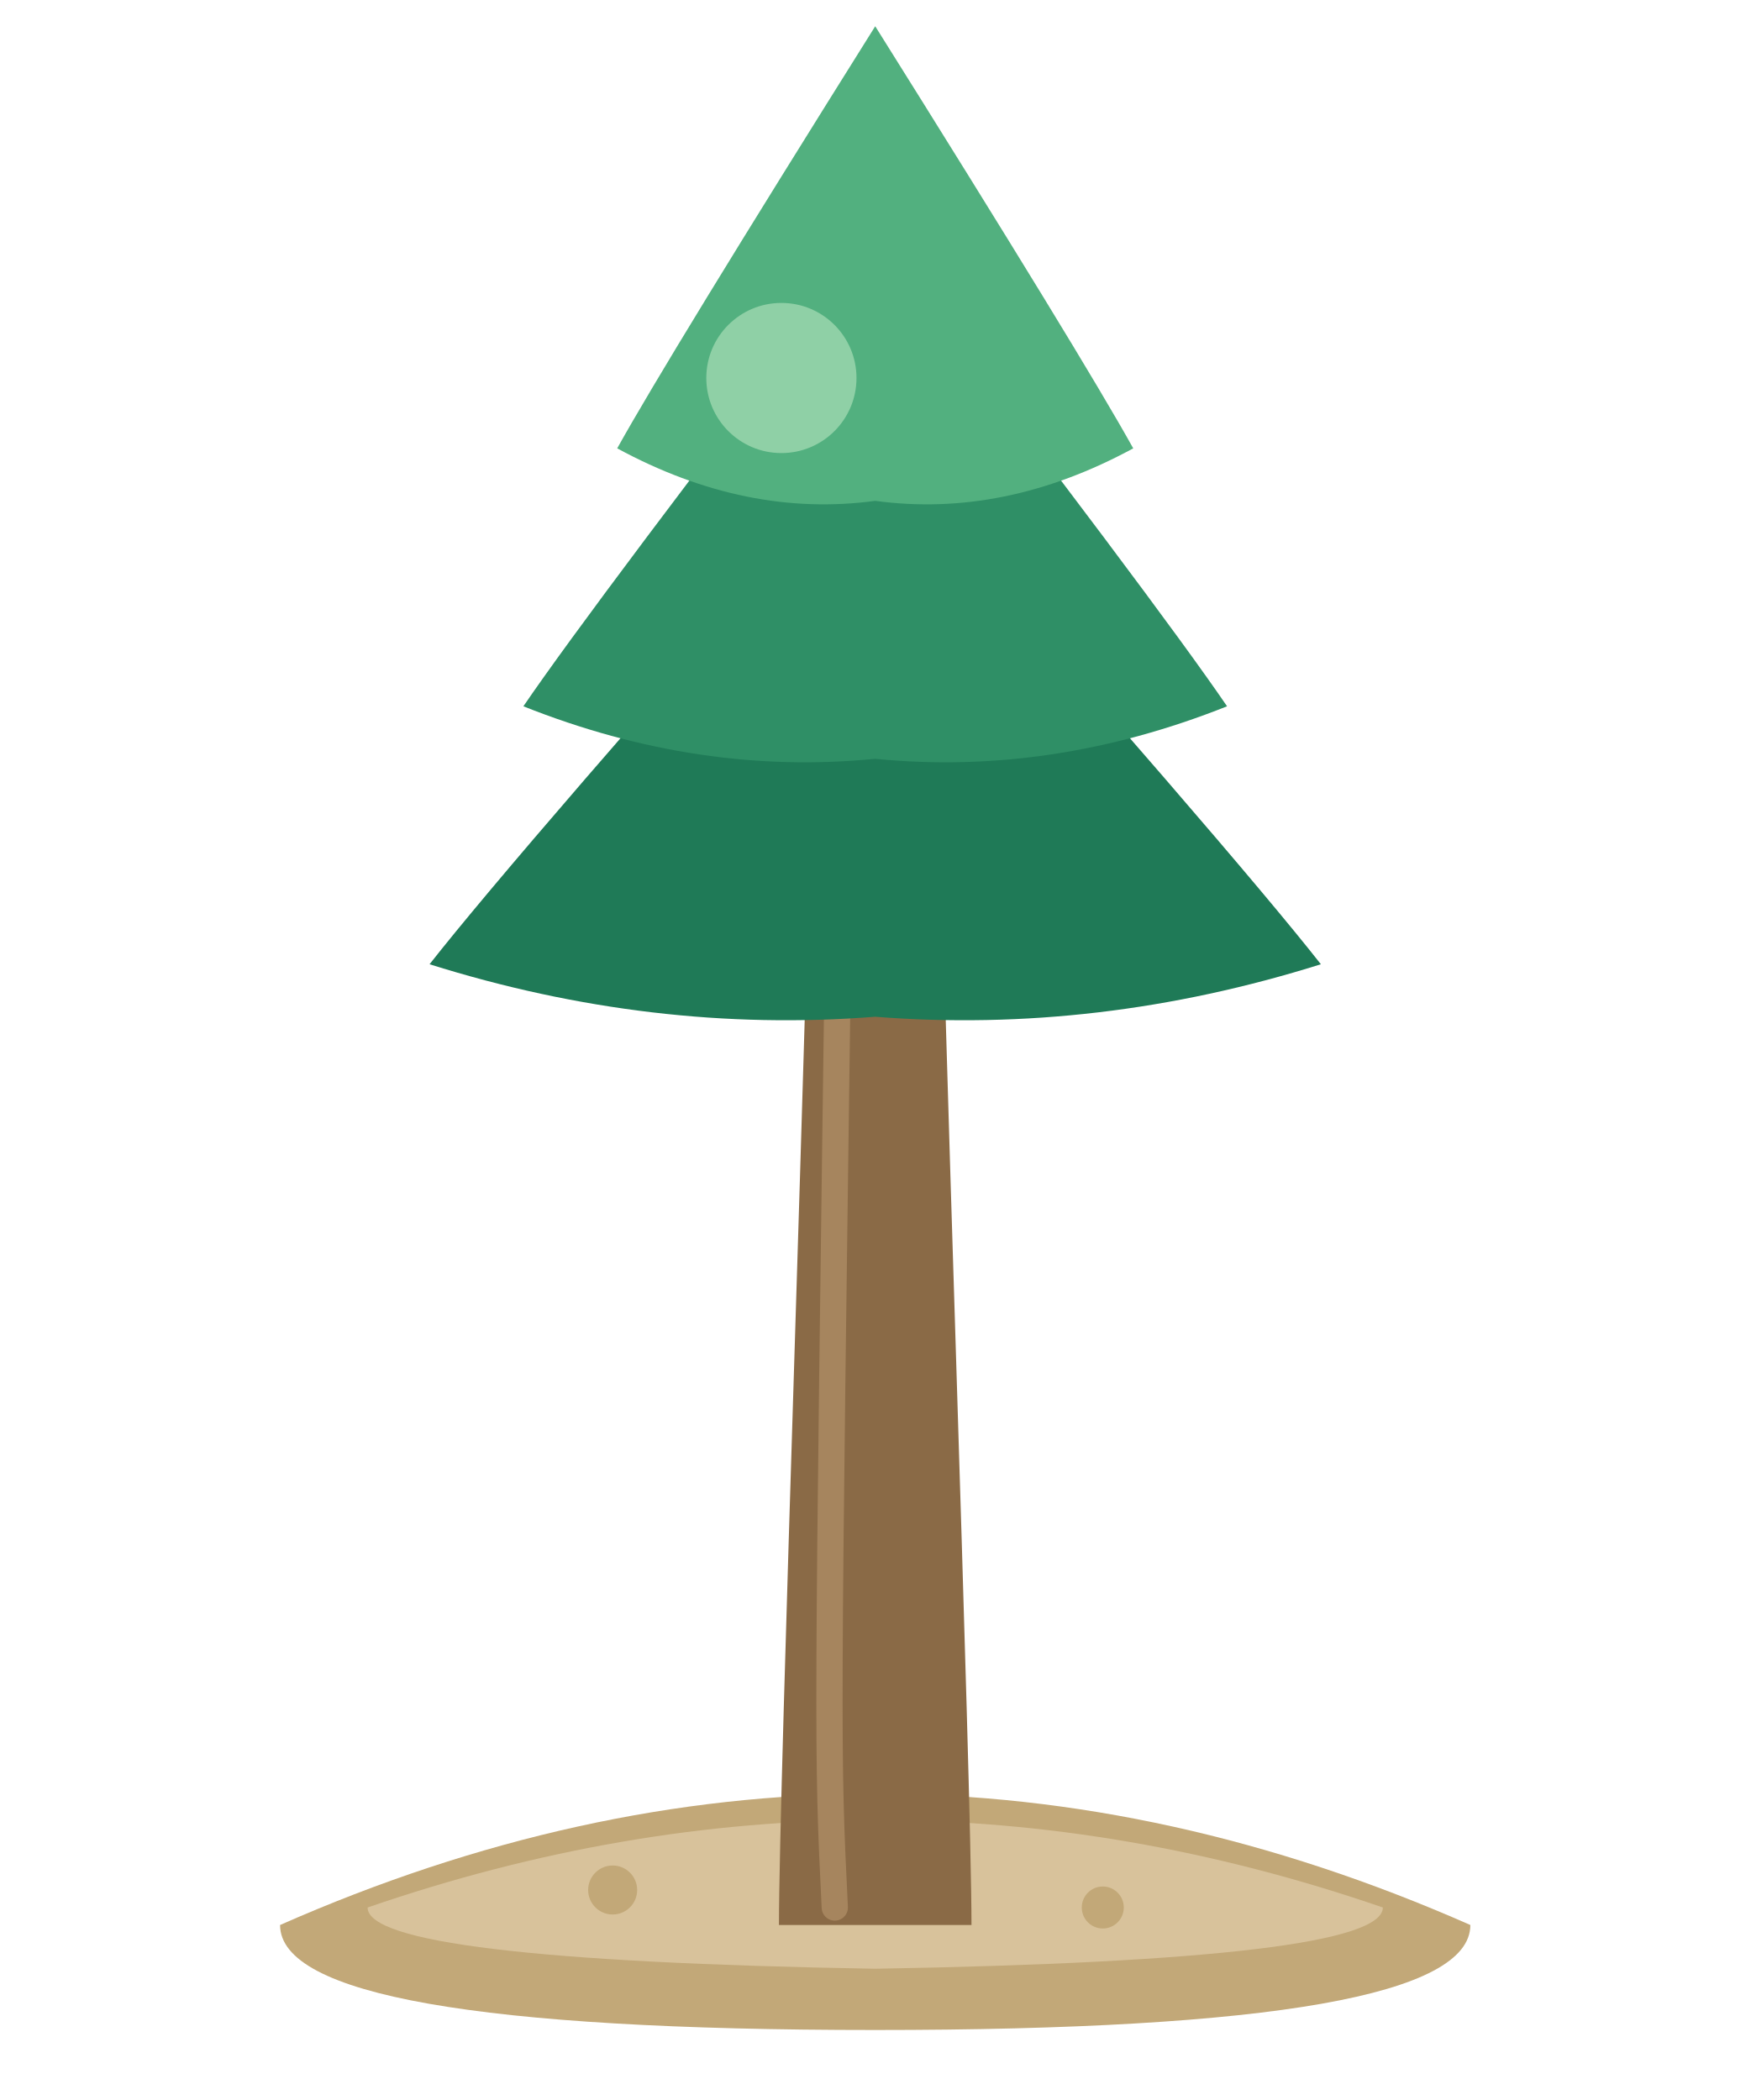
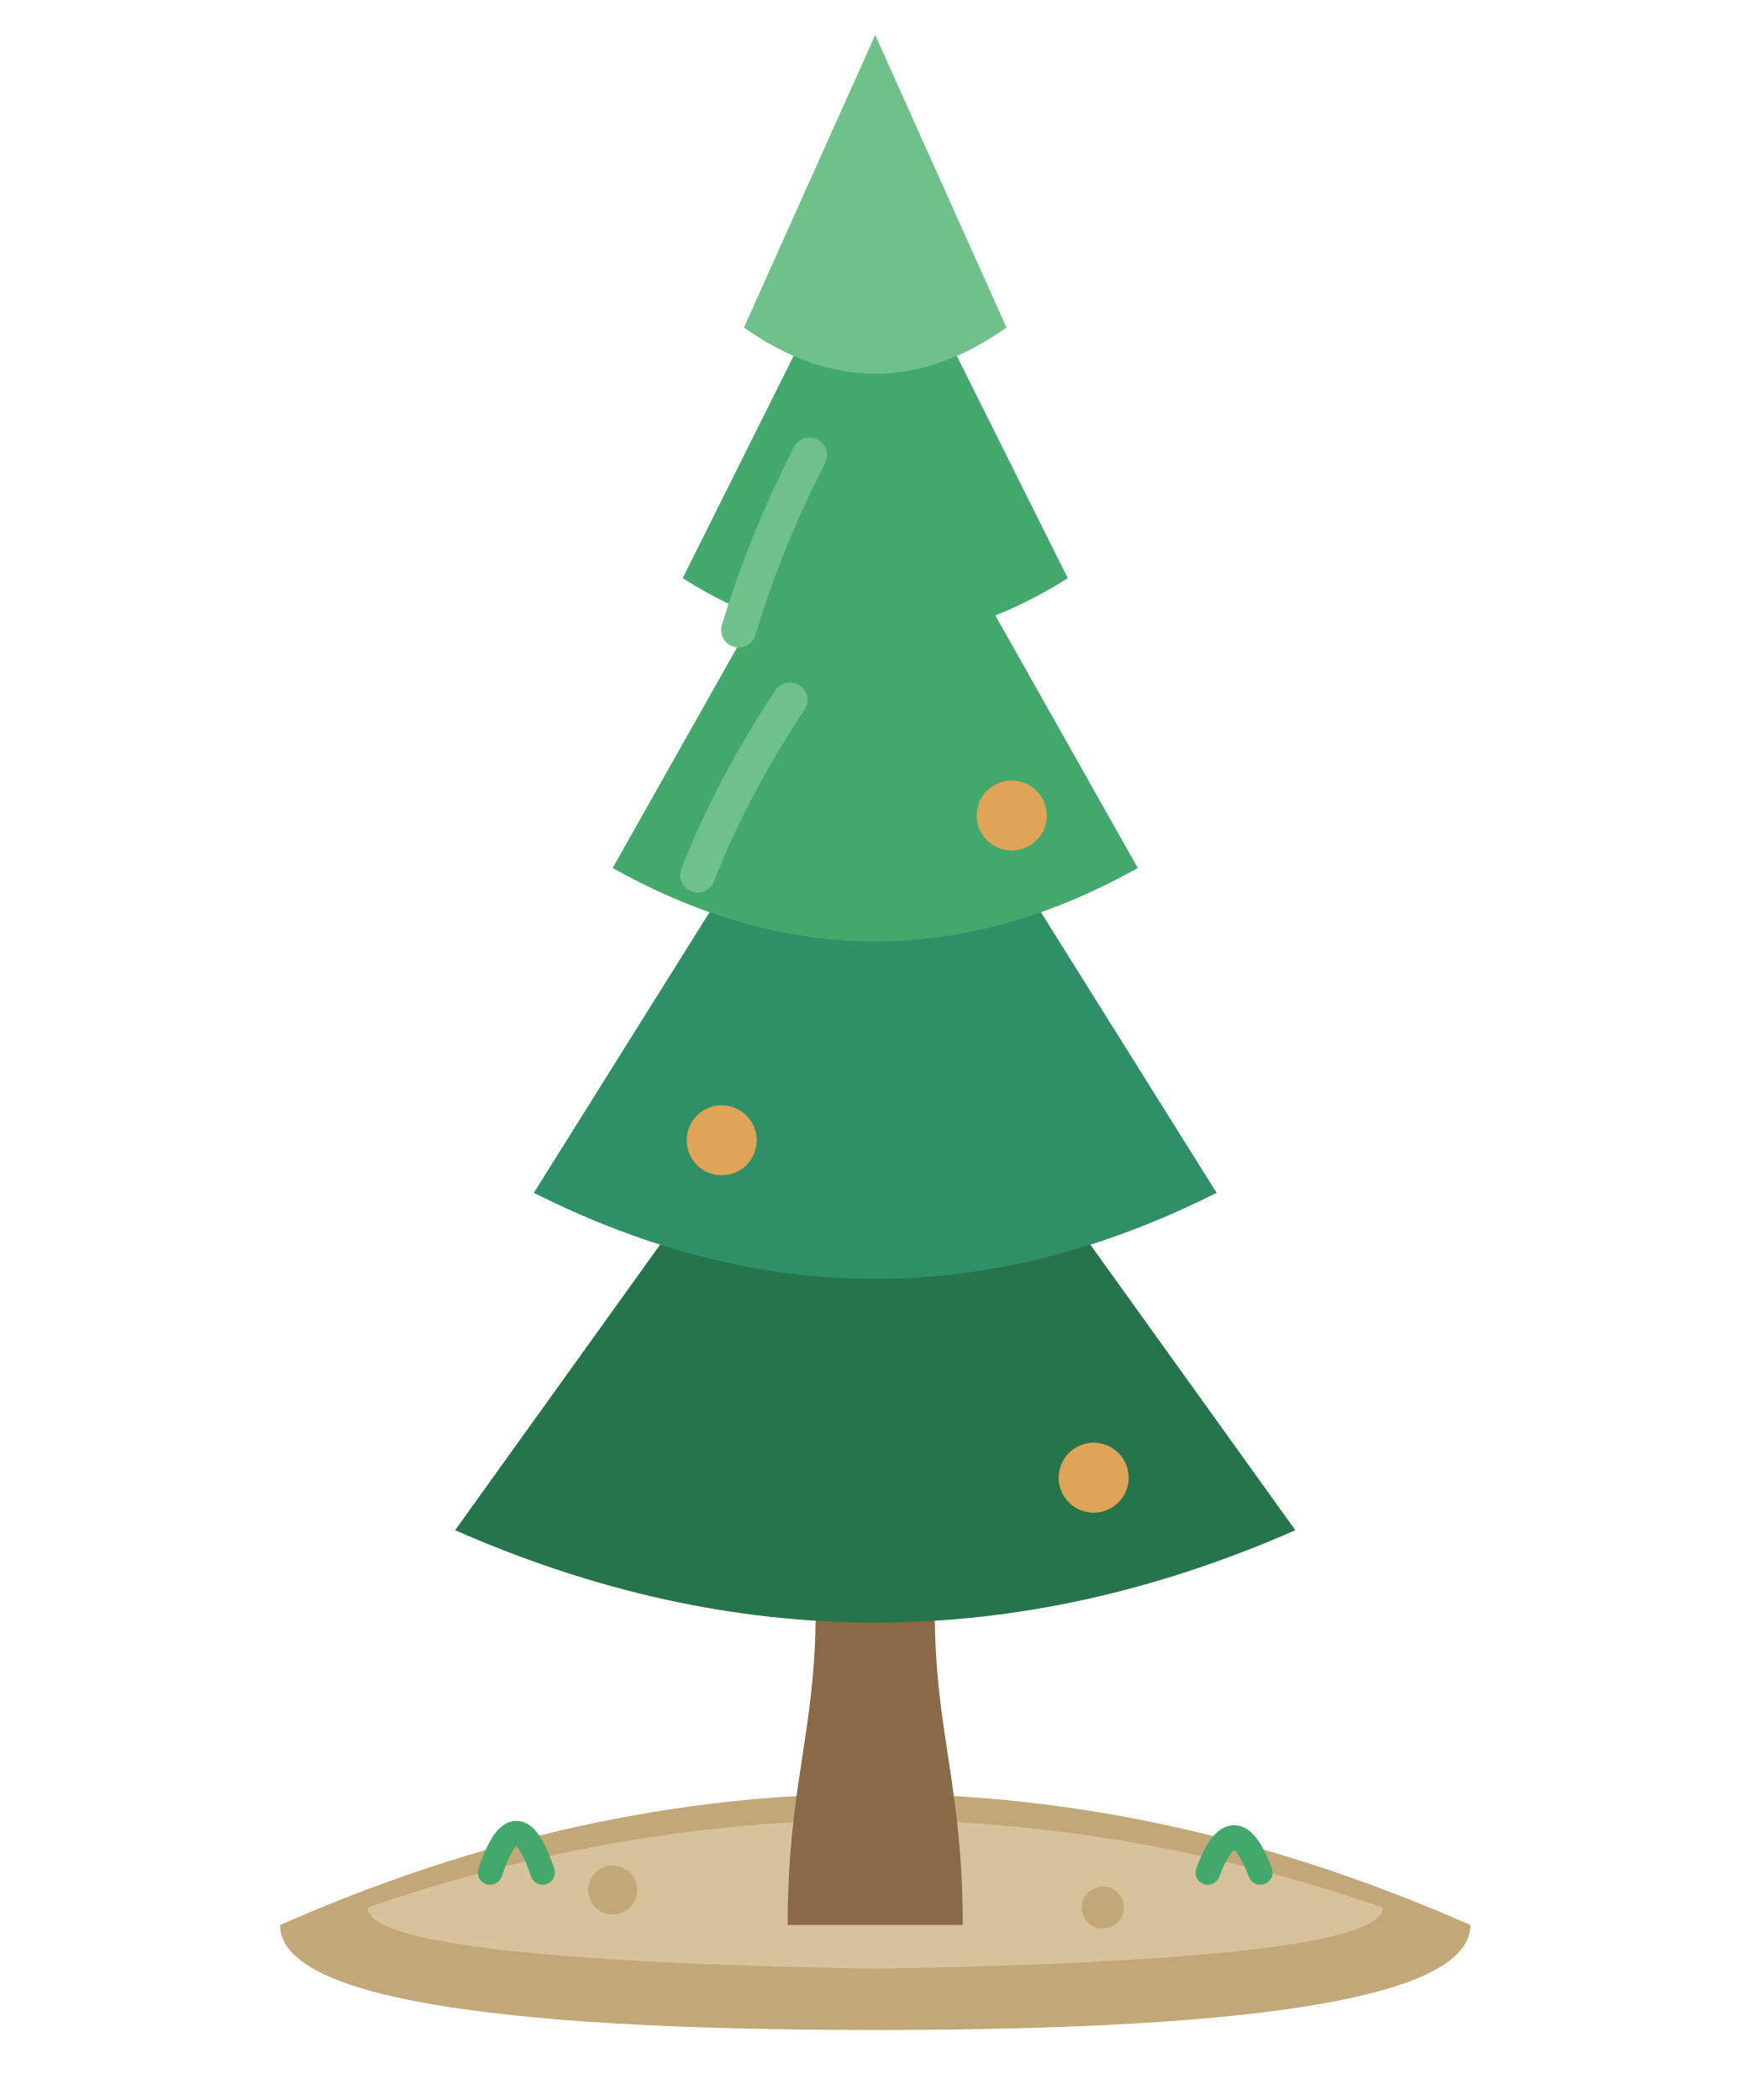
<svg xmlns="http://www.w3.org/2000/svg" viewBox="0 0 100 120">
  <path d="M16 110 Q50 95 84 110 Q84 116 50 116 Q16 116 16 110 Z" fill="#C2A878" />
  <path d="M21 109 Q50 99 79 109 Q79 112 50 112.5 Q21 112 21 109 Z" fill="#D8C29B" />
  <circle cx="35" cy="108" r="1.4" fill="#C2A878" />
  <circle cx="63" cy="109" r="1.2" fill="#C2A878" />
-   <path d="M44.5 110 C 44.5 102 46.26 53 46.26 46 L 53.74 46 C 53.74 53 55.5 102 55.5 110 Z" fill="#8A6A46" />
-   <path d="M47.943 49 C 47.25 100 47.25 100 47.69 109" stroke="#A6855E" stroke-width="1.5" fill="none" stroke-linecap="round" />
-   <path d="M 50 25.62 Q 70.368 48.614 75.46 55.1 Q 62.73 59.1 50 58.1 Q 37.27 59.1 24.54 55.1 Q 29.632 48.614 50 25.62 Z" fill="#1F7A57" />
-   <path d="M 50 13.56 Q 66.08 34.464 70.1 40.36 Q 60.05 44.36 50 43.36 Q 39.95 44.36 29.9 40.36 Q 33.92 34.464 50 13.56 Z" fill="#2F8F66" />
-   <path d="M 50 1.5 Q 61.792 20.314 64.74 25.62 Q 57.37 29.62 50 28.62 Q 42.63 29.62 35.26 25.62 Q 38.208 20.314 50 1.5 Z" fill="#52B07F" />
-   <circle cx="44.64" cy="21.6" r="4.29" fill="#8FD0A6" />
+   <path d="M28 107 q1.5 -4.5 3 0" stroke="#43A86B" stroke-width="1.4" fill="none" stroke-linecap="round" />
+   <path d="M69 107 q1.5 -4 3 0" stroke="#43A86B" stroke-width="1.4" fill="none" stroke-linecap="round" />
+   <path d="M45 110 C 45 102 46.6 99 46.6 92 L 53.4 92 C 53.4 99 55 102 55 110 Z" fill="#8A6A46" />
+   <path d="M50 54 Q63.92 73.4 74 87.44 Q50 98 26 87.44 Q36.08 73.4 50 54 Z" fill="#26744B" />
+   <path d="M50 37 Q61.31 55.07 69.5 68.16 Q50 78 30.5 68.16 Q38.69 55.07 50 37 Z" fill="#2F8F66" />
+   <path d="M50 23 Q58.7 38.43 65 49.6 Q50 58 35 49.6 Q41.3 38.43 50 23 Z" fill="#43A86B" />
+   <path d="M50 11 Q56.38 23.78 61 33.04 Q50 40 39 33.04 Q43.62 23.78 50 11 Z" fill="#43A86B" />
+   <path d="M50 2 Q54.35 11.7 57.5 18.72 Q50 24 42.5 18.72 Q45.65 11.7 50 2 Z" fill="#6FC089" />
+   <path d="M45.13 40 Q41.81 45 39.86 50" stroke="#6FC089" stroke-width="2" fill="none" stroke-linecap="round" />
+   <path d="M46.25 26 Q43.7 31 42.2 36" stroke="#6FC089" stroke-width="2" fill="none" stroke-linecap="round" />
+   <circle cx="62.48" cy="84.44" r="2" fill="#E0A458" />
+   <circle cx="41.23" cy="65.16" r="2" fill="#E0A458" />
+   <circle cx="57.8" cy="46.6" r="2" fill="#E0A458" />
</svg>
